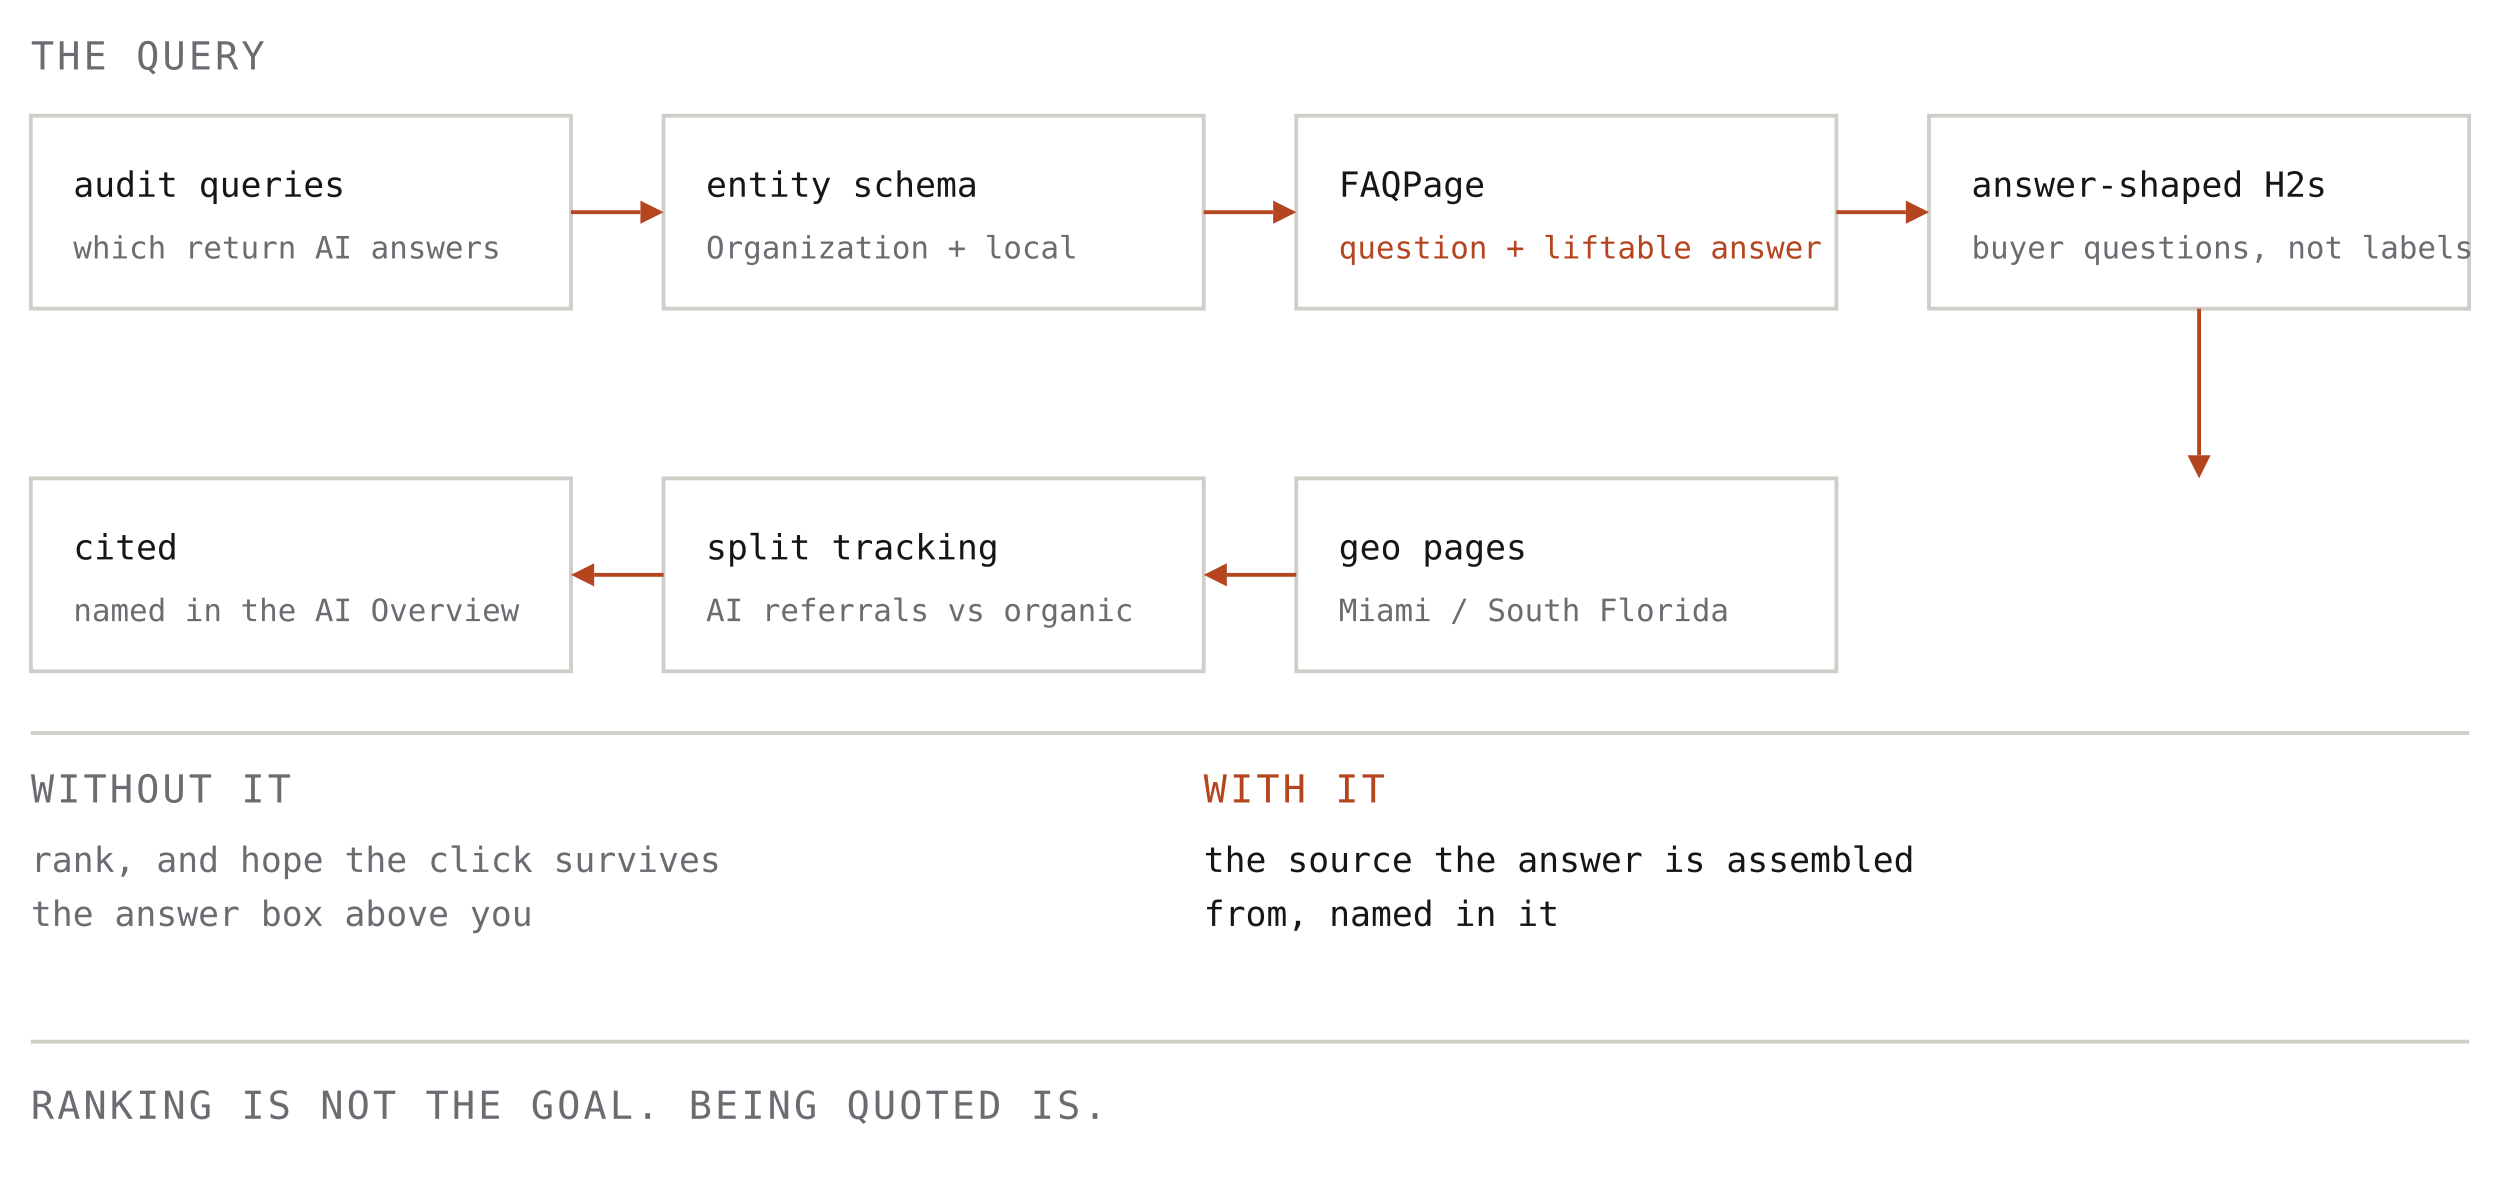
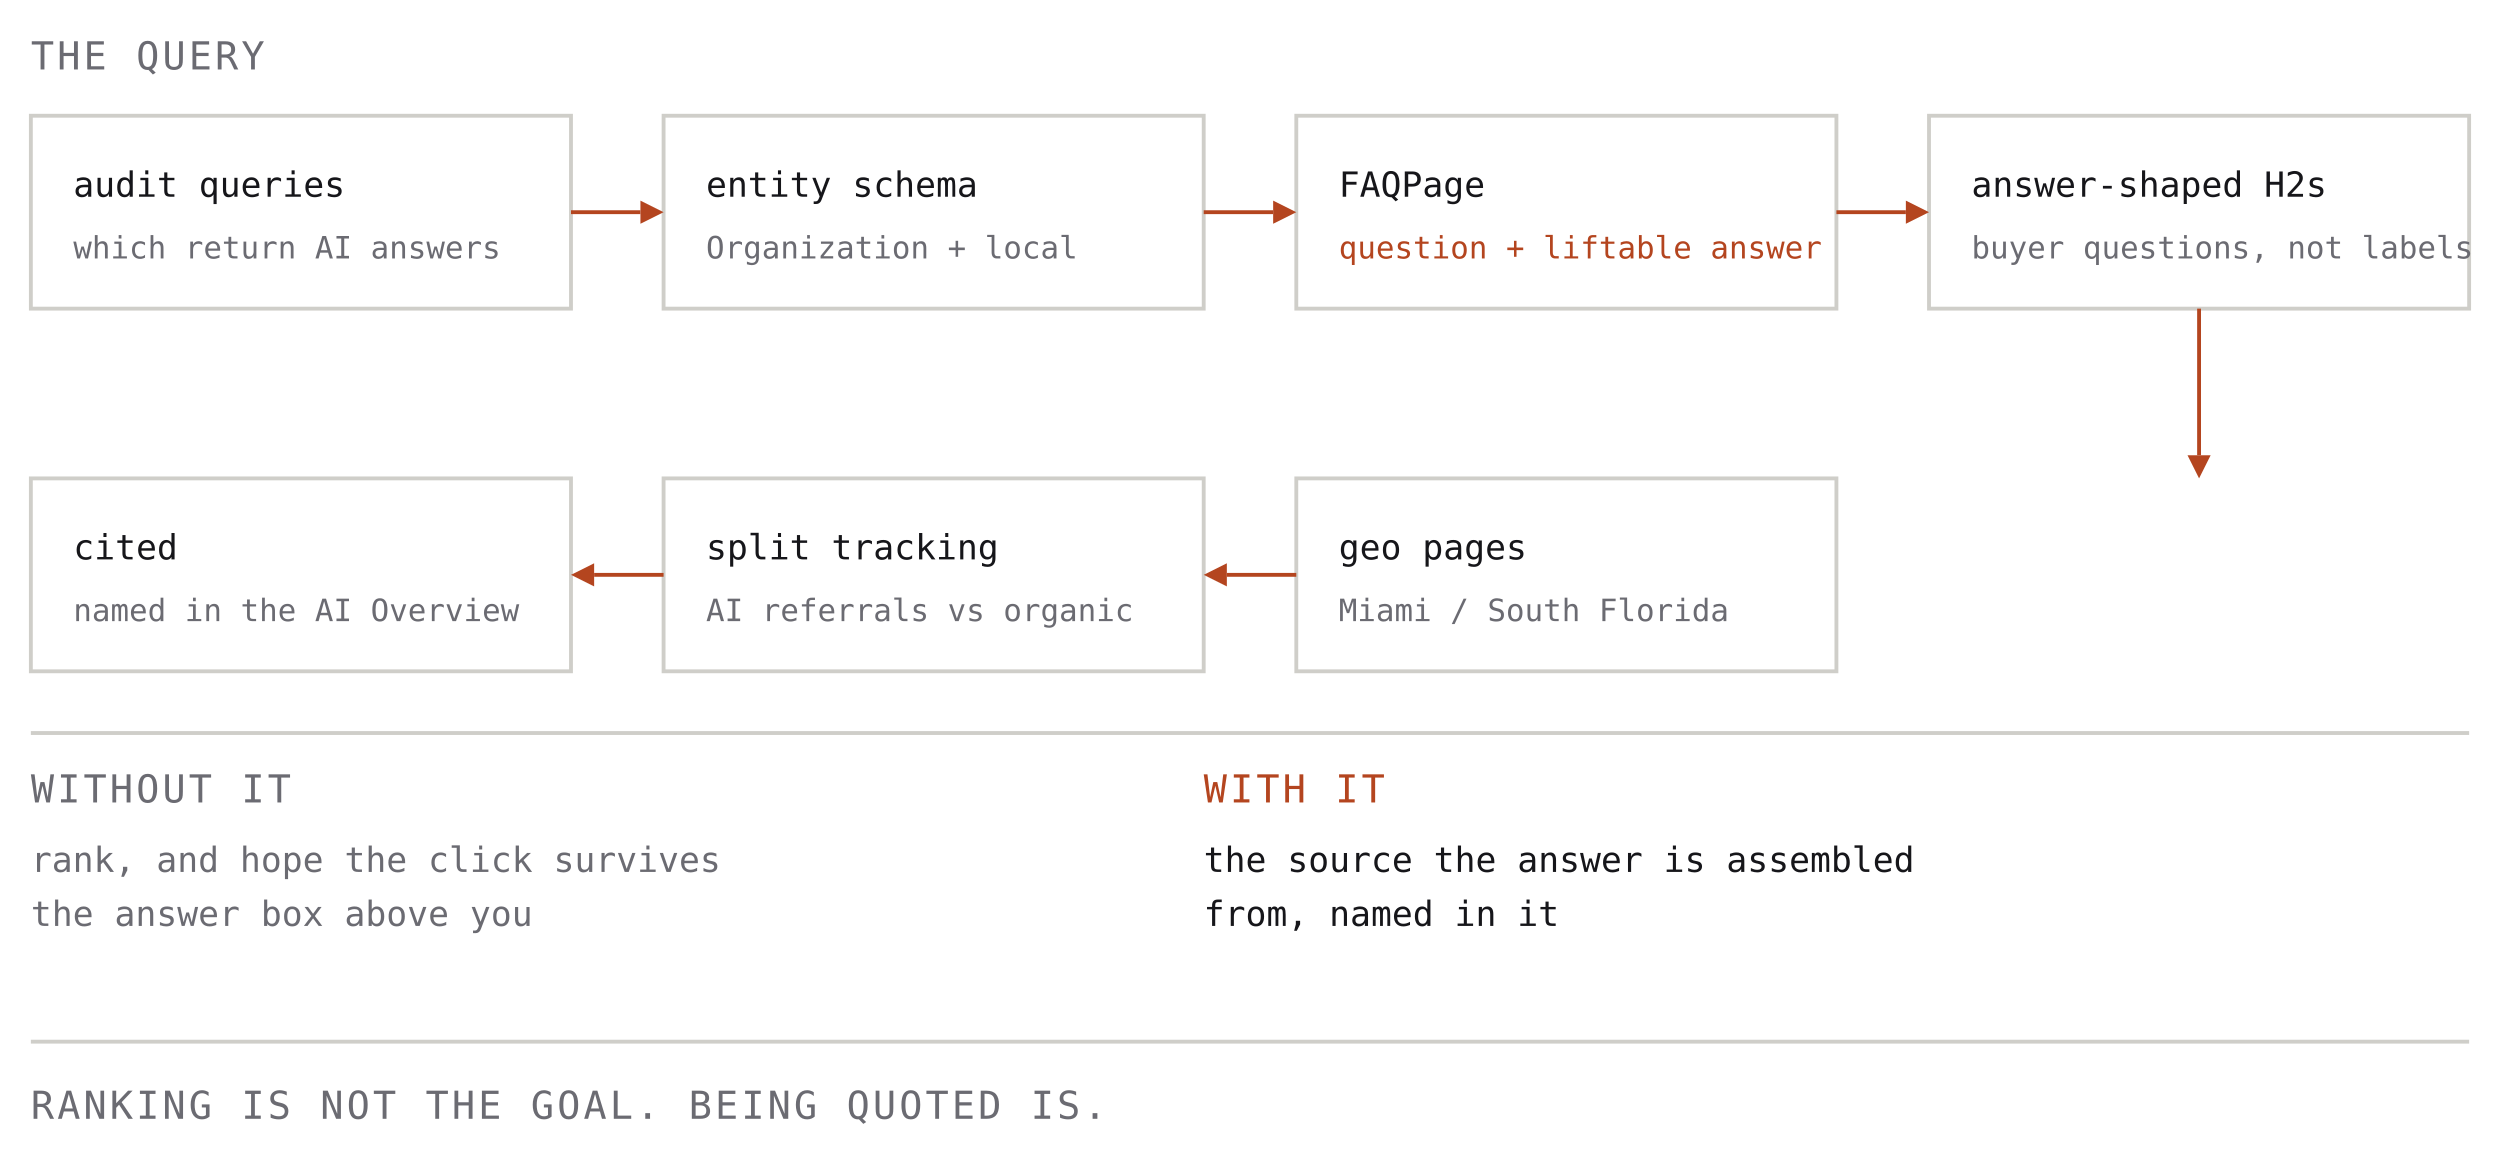
- <svg xmlns="http://www.w3.org/2000/svg" viewBox="0 0 648 312" width="648" height="312" role="img" aria-label="audit queries then entity schema then FAQPage then answer-shaped H2s then geo pages then split tracking then cited">
+ <svg xmlns="http://www.w3.org/2000/svg" viewBox="0 0 648 302" width="648" height="302" role="img" aria-label="audit queries then entity schema then FAQPage then answer-shaped H2s then geo pages then split tracking then cited">
  <style>
    .ink   { fill: #16161a; }
    .muted { fill: #6b6b72; }
    .accf  { fill: #b4451f; }
    .acc   { stroke: #b4451f; }
    .box   { fill: none; stroke: #cfcec9; stroke-width: 1; }
    .rule  { stroke: #cfcec9; }
    text   { font-family: "IBM Plex Mono", ui-monospace, monospace; }
    .lbl   { font-size: 10px; letter-spacing: 0.08em; }
    .sub   { font-size: 9px; }
    .tiny  { font-size: 8px; }
    @media (prefers-color-scheme: dark) {
      .ink   { fill: #e8e8e3; }
      .muted { fill: #8a8a93; }
      .accf  { fill: #e8703a; }
      .acc   { stroke: #e8703a; }
      .box, .rule { stroke: #3a3a40; }
    }
  </style>
  <text class="lbl muted" x="8" y="18">THE QUERY</text>
  <rect class="box" x="8" y="30" width="140" height="50" />
  <text class="sub ink" x="19" y="51">audit queries</text>
  <text class="tiny muted" x="19" y="67">which return AI answers</text>
  <rect class="box" x="172" y="30" width="140" height="50" />
  <text class="sub ink" x="183" y="51">entity schema</text>
  <text class="tiny muted" x="183" y="67">Organization + local</text>
  <rect class="box" x="336" y="30" width="140" height="50" stroke-width="1.7" />
  <text class="sub ink" x="347" y="51">FAQPage</text>
  <text class="tiny accf" x="347" y="67">question + liftable answer</text>
  <rect class="box" x="500" y="30" width="140" height="50" />
  <text class="sub ink" x="511" y="51">answer-shaped H2s</text>
  <text class="tiny muted" x="511" y="67">buyer questions, not labels</text>
  <path class="acc" d="M148 55.0 H166" stroke-width="1" />
  <path class="accf" d="M172 55.0 l-6 -3 v6 z" />
  <path class="acc" d="M312 55.0 H330" stroke-width="1" />
  <path class="accf" d="M336 55.0 l-6 -3 v6 z" />
  <path class="acc" d="M476 55.0 H494" stroke-width="1" />
  <path class="accf" d="M500 55.0 l-6 -3 v6 z" />
  <path class="acc" d="M570.0 80 V118" stroke-width="1" />
  <path class="accf" d="M570.0 124 l-3 -6 h6 z" />
  <rect class="box" x="336" y="124" width="140" height="50" />
  <text class="sub ink" x="347" y="145">geo pages</text>
  <text class="tiny muted" x="347" y="161">Miami / South Florida</text>
  <rect class="box" x="172" y="124" width="140" height="50" />
  <text class="sub ink" x="183" y="145">split tracking</text>
  <text class="tiny muted" x="183" y="161">AI referrals vs organic</text>
  <rect class="box" x="8" y="124" width="140" height="50" />
  <text class="sub ink" x="19" y="145">cited</text>
  <text class="tiny muted" x="19" y="161">named in the AI Overview</text>
  <path class="acc" d="M336 149.0 H318" stroke-width="1" />
  <path class="accf" d="M312 149.0 l6 -3 v6 z" />
  <path class="acc" d="M172 149.0 H154" stroke-width="1" />
  <path class="accf" d="M148 149.0 l6 -3 v6 z" />
  <line class="rule" x1="8" y1="190" x2="640" y2="190" stroke-width="1" />
  <text class="lbl muted" x="8" y="208">WITHOUT IT</text>
  <text class="sub muted" x="8" y="226">rank, and hope the click survives</text>
  <text class="sub muted" x="8" y="240">the answer box above you</text>
  <text class="lbl accf" x="312" y="208">WITH IT</text>
  <text class="sub ink" x="312" y="226">the source the answer is assembled</text>
  <text class="sub ink" x="312" y="240">from, named in it</text>
  <line class="rule" x1="8" y1="270" x2="640" y2="270" stroke-width="1" />
  <text class="lbl muted" x="8" y="290">RANKING IS NOT THE GOAL. BEING QUOTED IS.</text>
</svg>
